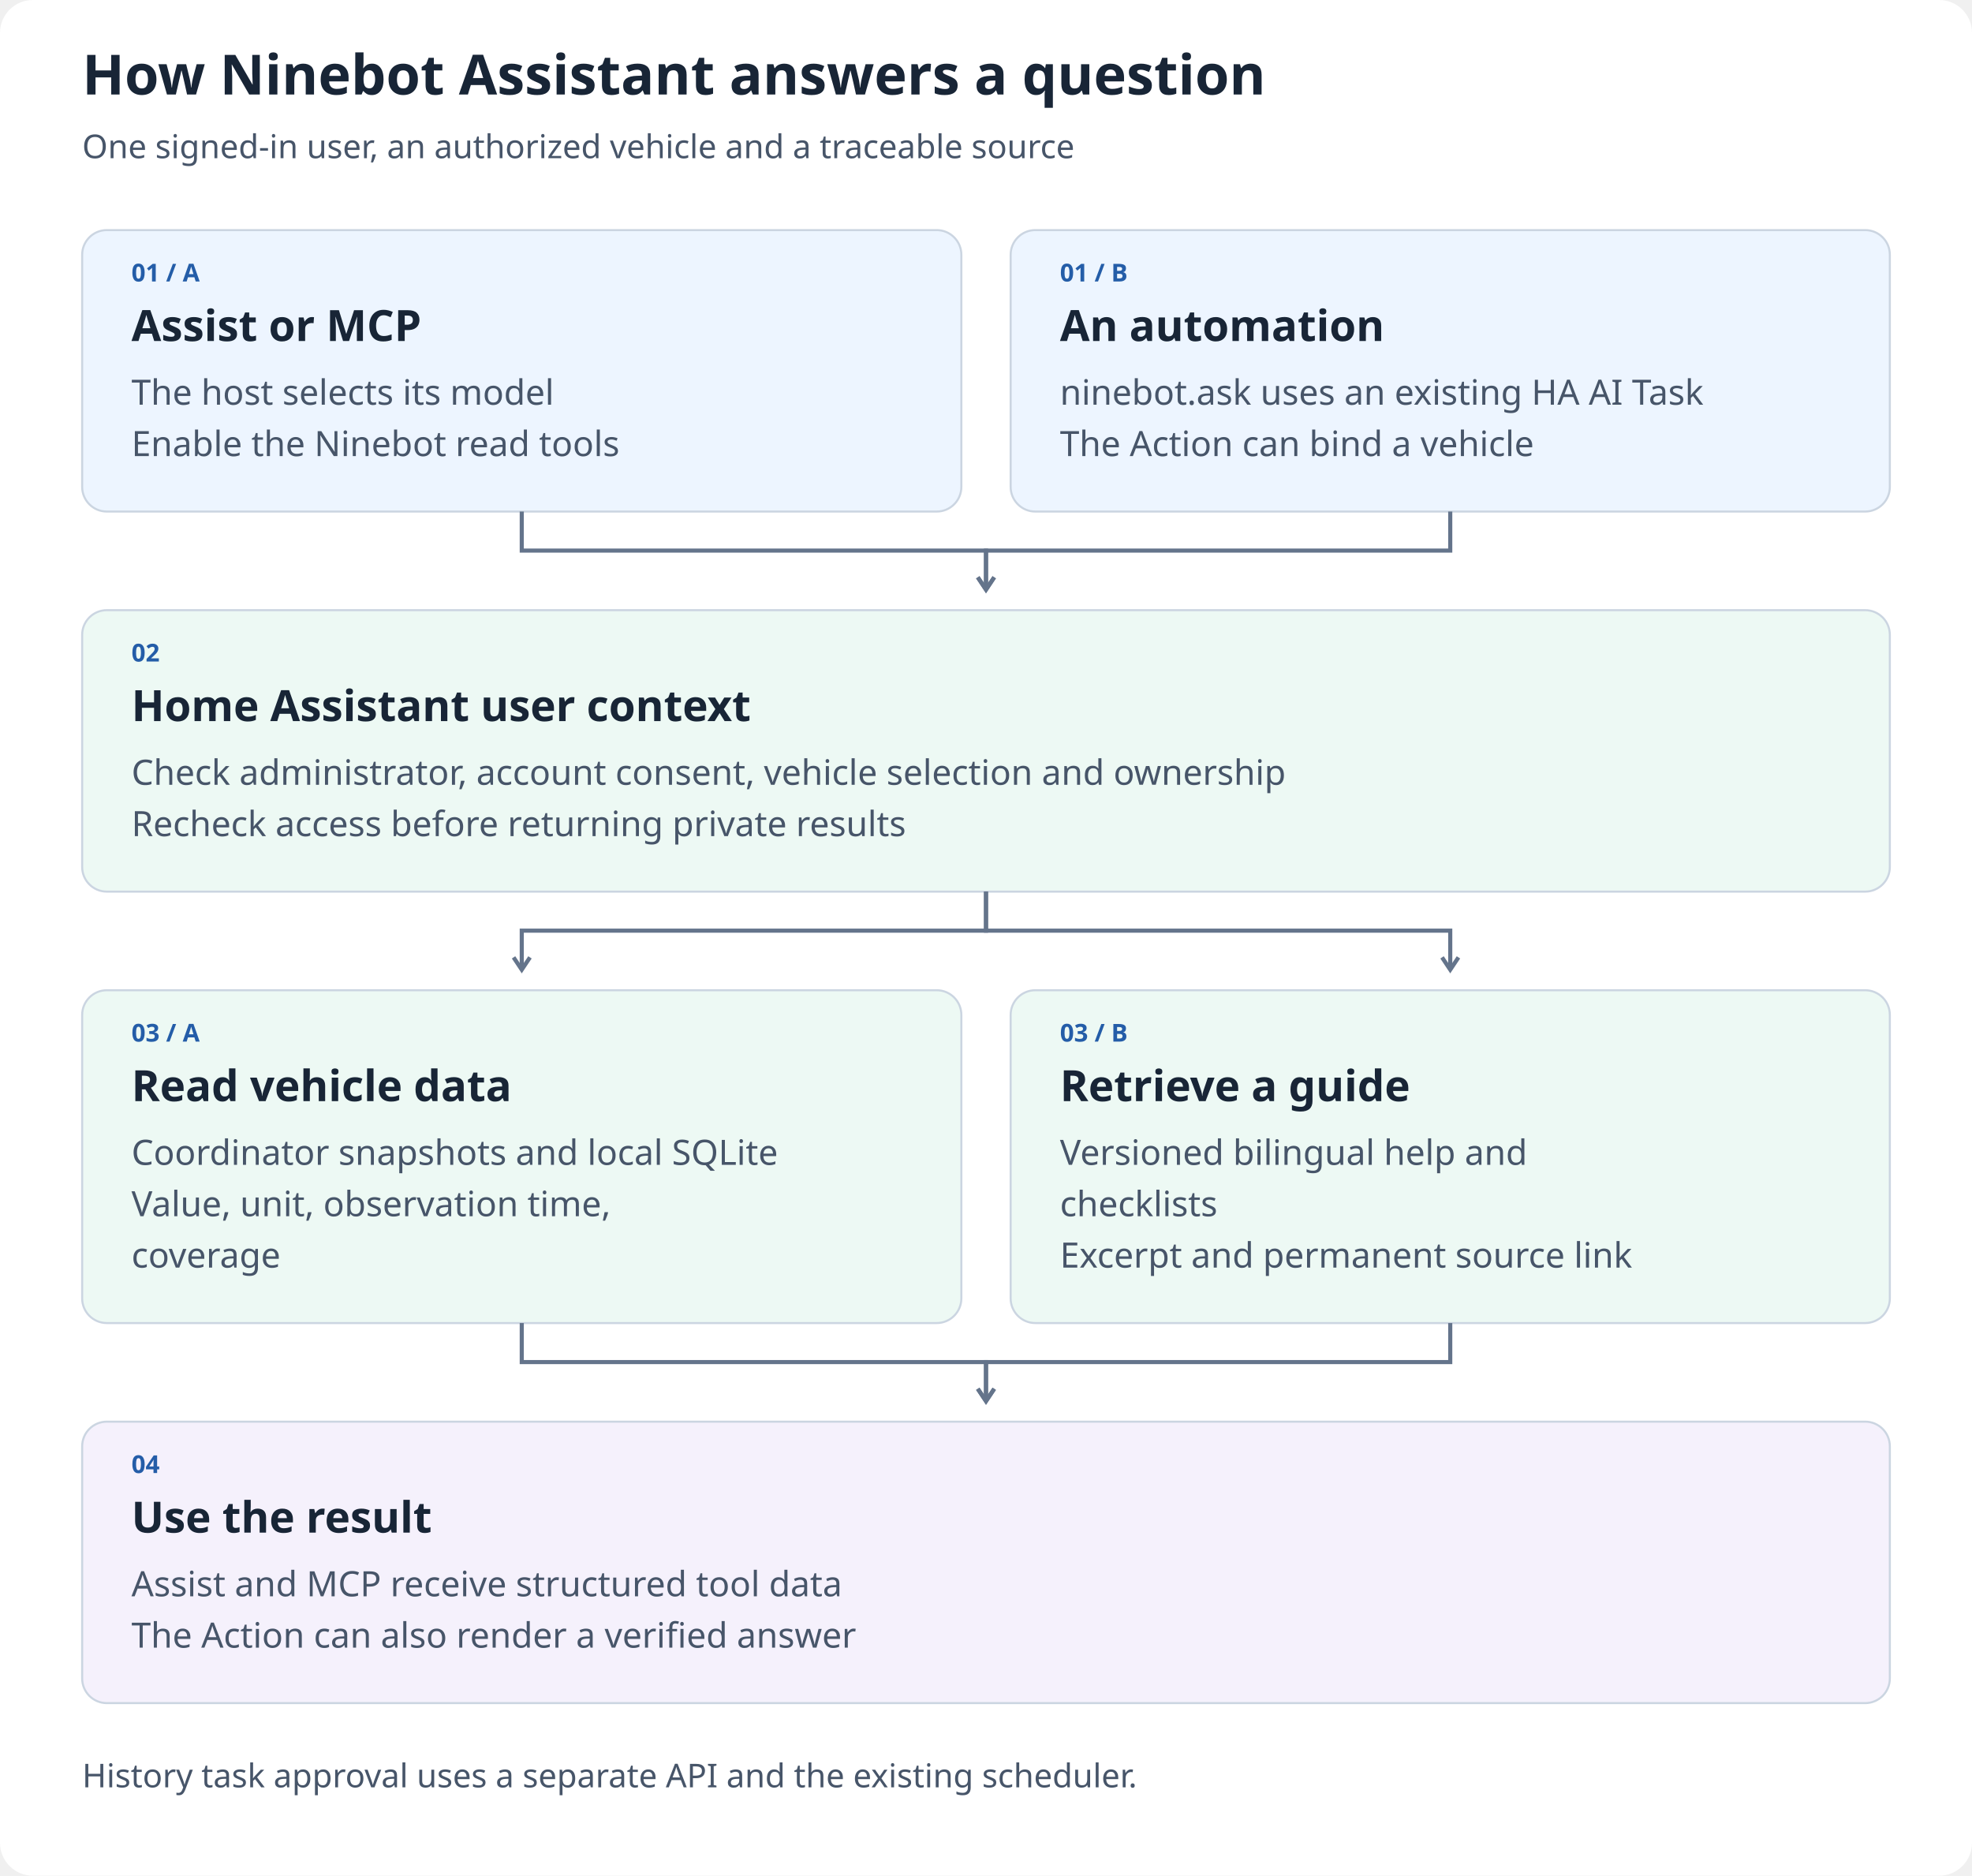
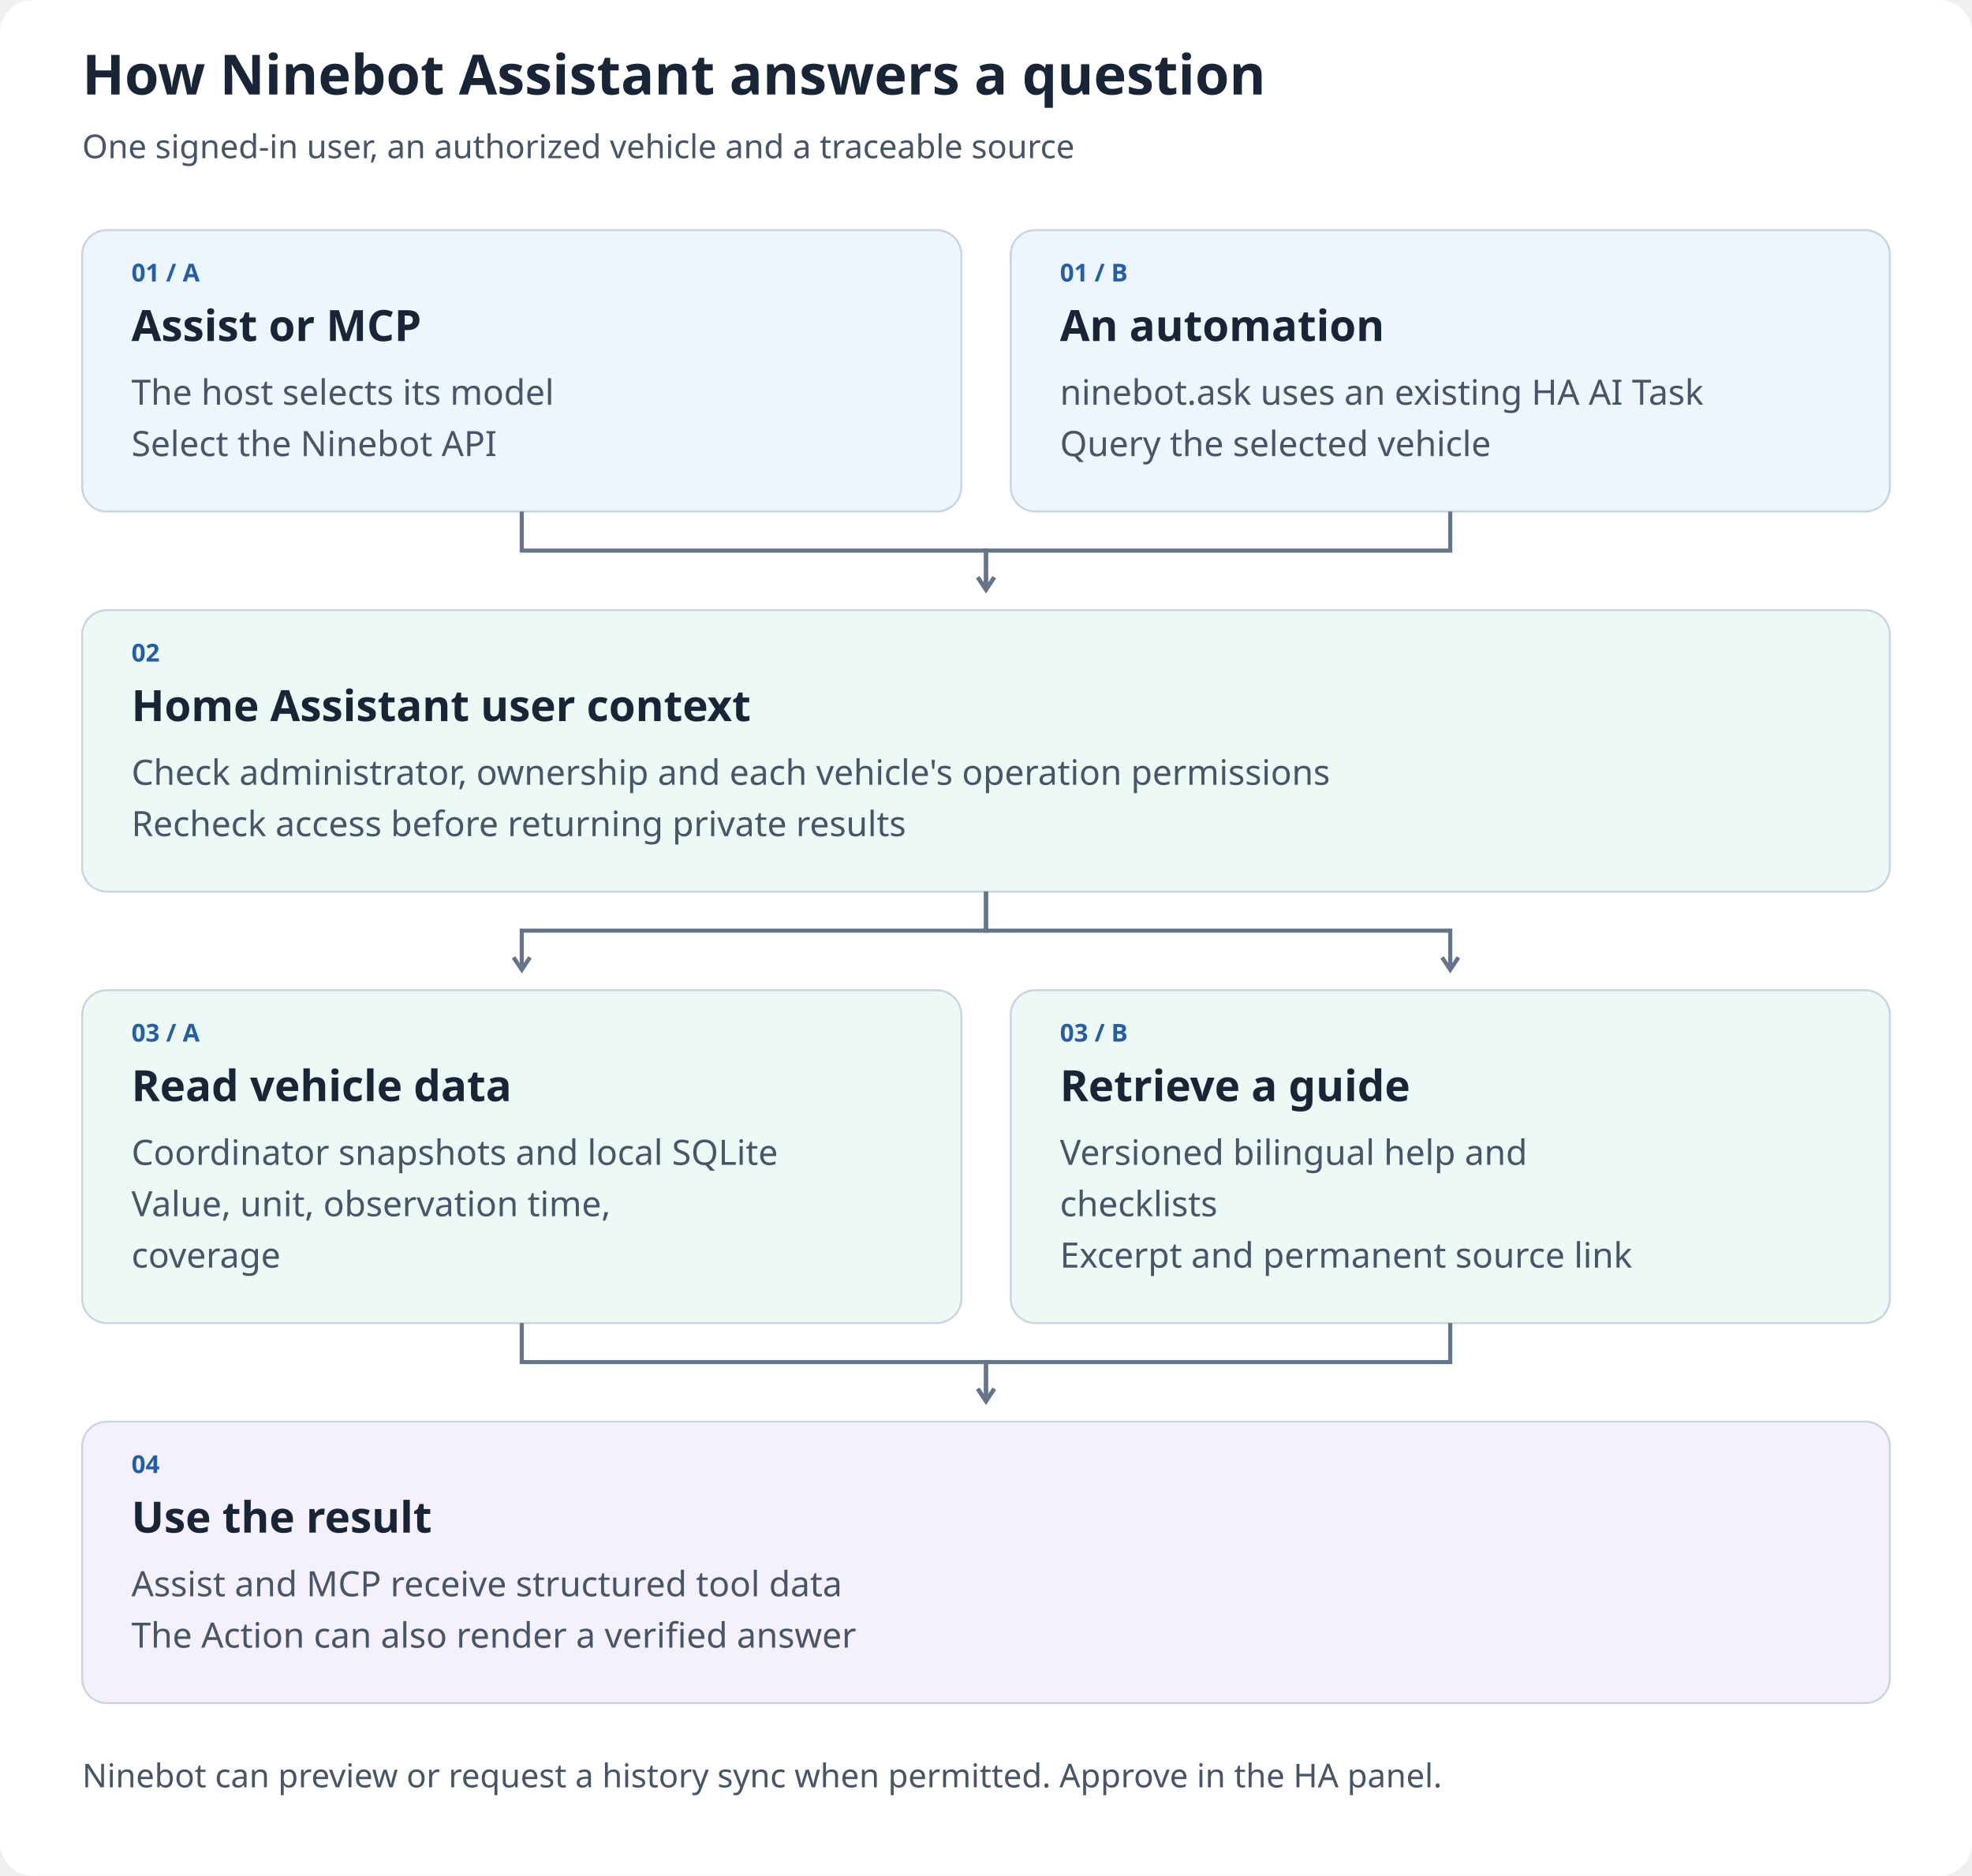
<svg xmlns="http://www.w3.org/2000/svg" width="960" height="913" viewBox="0 0 960 913" role="img" aria-labelledby="title desc" xml:lang="en">
  <style>text {font-family: -apple-system, BlinkMacSystemFont, "Segoe UI", "Noto Sans", "PingFang SC", "Microsoft YaHei", sans-serif}</style>
  <rect width="960" height="913" rx="16" fill="#ffffff" />
  <text x="40" y="46" font-size="27" font-weight="700" fill="#182536">How Ninebot Assistant answers a question</text>
  <text x="40" y="77" font-size="16" font-weight="400" fill="#475569">One signed-in user, an authorized vehicle and a traceable source</text>
  <rect x="40" y="112" width="428" height="137" rx="12" fill="#edf5ff" stroke="#cbd5e1" />
  <text x="64" y="137" font-size="12" font-weight="700" fill="#245da8">01 / A</text>
  <text x="64" y="166" font-size="21" font-weight="650" fill="#182536">Assist or MCP</text>
  <text x="64" y="197" font-size="17" font-weight="400" fill="#475569">The host selects its model</text>
-   <text x="64" y="222" font-size="17" font-weight="400" fill="#475569">Enable the Ninebot read tools</text>
+   <text x="64" y="222" font-size="17" font-weight="400" fill="#475569">Select the Ninebot API</text>
  <rect x="492" y="112" width="428" height="137" rx="12" fill="#edf5ff" stroke="#cbd5e1" />
  <text x="516" y="137" font-size="12" font-weight="700" fill="#245da8">01 / B</text>
  <text x="516" y="166" font-size="21" font-weight="650" fill="#182536">An automation</text>
  <text x="516" y="197" font-size="17" font-weight="400" fill="#475569">ninebot.ask uses an existing HA AI Task</text>
-   <text x="516" y="222" font-size="17" font-weight="400" fill="#475569">The Action can bind a vehicle</text>
+   <text x="516" y="222" font-size="17" font-weight="400" fill="#475569">Query the selected vehicle</text>
  <path d="M254 249 V268 H480 V287" fill="none" stroke="#64748b" stroke-width="2" />
  <path d="M476 281 L480 287 L484 281" fill="none" stroke="#64748b" stroke-width="2" />
  <path d="M706 249 V268 H480 V287" fill="none" stroke="#64748b" stroke-width="2" />
  <path d="M476 281 L480 287 L484 281" fill="none" stroke="#64748b" stroke-width="2" />
  <rect x="40" y="297" width="880" height="137" rx="12" fill="#edf9f4" stroke="#cbd5e1" />
  <text x="64" y="322" font-size="12" font-weight="700" fill="#245da8">02</text>
  <text x="64" y="351" font-size="21" font-weight="650" fill="#182536">Home Assistant user context</text>
-   <text x="64" y="382" font-size="17" font-weight="400" fill="#475569">Check administrator, account consent, vehicle selection and ownership</text>
+   <text x="64" y="382" font-size="17" font-weight="400" fill="#475569">Check administrator, ownership and each vehicle's operation permissions</text>
  <text x="64" y="407" font-size="17" font-weight="400" fill="#475569">Recheck access before returning private results</text>
  <path d="M480 434 V453 H254 V472" fill="none" stroke="#64748b" stroke-width="2" />
  <path d="M250 466 L254 472 L258 466" fill="none" stroke="#64748b" stroke-width="2" />
  <path d="M480 434 V453 H706 V472" fill="none" stroke="#64748b" stroke-width="2" />
  <path d="M702 466 L706 472 L710 466" fill="none" stroke="#64748b" stroke-width="2" />
  <rect x="40" y="482" width="428" height="162" rx="12" fill="#edf9f4" stroke="#cbd5e1" />
  <text x="64" y="507" font-size="12" font-weight="700" fill="#245da8">03 / A</text>
  <text x="64" y="536" font-size="21" font-weight="650" fill="#182536">Read vehicle data</text>
  <text x="64" y="567" font-size="17" font-weight="400" fill="#475569">Coordinator snapshots and local SQLite</text>
  <text x="64" y="592" font-size="17" font-weight="400" fill="#475569">Value, unit, observation time,</text>
  <text x="64" y="617" font-size="17" font-weight="400" fill="#475569">coverage</text>
  <rect x="492" y="482" width="428" height="162" rx="12" fill="#edf9f4" stroke="#cbd5e1" />
  <text x="516" y="507" font-size="12" font-weight="700" fill="#245da8">03 / B</text>
  <text x="516" y="536" font-size="21" font-weight="650" fill="#182536">Retrieve a guide</text>
  <text x="516" y="567" font-size="17" font-weight="400" fill="#475569">Versioned bilingual help and</text>
  <text x="516" y="592" font-size="17" font-weight="400" fill="#475569">checklists</text>
  <text x="516" y="617" font-size="17" font-weight="400" fill="#475569">Excerpt and permanent source link</text>
  <path d="M254 644 V663 H480 V682" fill="none" stroke="#64748b" stroke-width="2" />
  <path d="M476 676 L480 682 L484 676" fill="none" stroke="#64748b" stroke-width="2" />
  <path d="M706 644 V663 H480 V682" fill="none" stroke="#64748b" stroke-width="2" />
  <path d="M476 676 L480 682 L484 676" fill="none" stroke="#64748b" stroke-width="2" />
  <rect x="40" y="692" width="880" height="137" rx="12" fill="#f5f1fc" stroke="#cbd5e1" />
  <text x="64" y="717" font-size="12" font-weight="700" fill="#245da8">04</text>
  <text x="64" y="746" font-size="21" font-weight="650" fill="#182536">Use the result</text>
  <text x="64" y="777" font-size="17" font-weight="400" fill="#475569">Assist and MCP receive structured tool data</text>
  <text x="64" y="802" font-size="17" font-weight="400" fill="#475569">The Action can also render a verified answer</text>
-   <text x="40" y="870" font-size="16" font-weight="400" fill="#475569">History task approval uses a separate API and the existing scheduler.</text>
+   <text x="40" y="870" font-size="16" font-weight="400" fill="#475569">Ninebot can preview or request a history sync when permitted. Approve in the HA panel.</text>
</svg>
